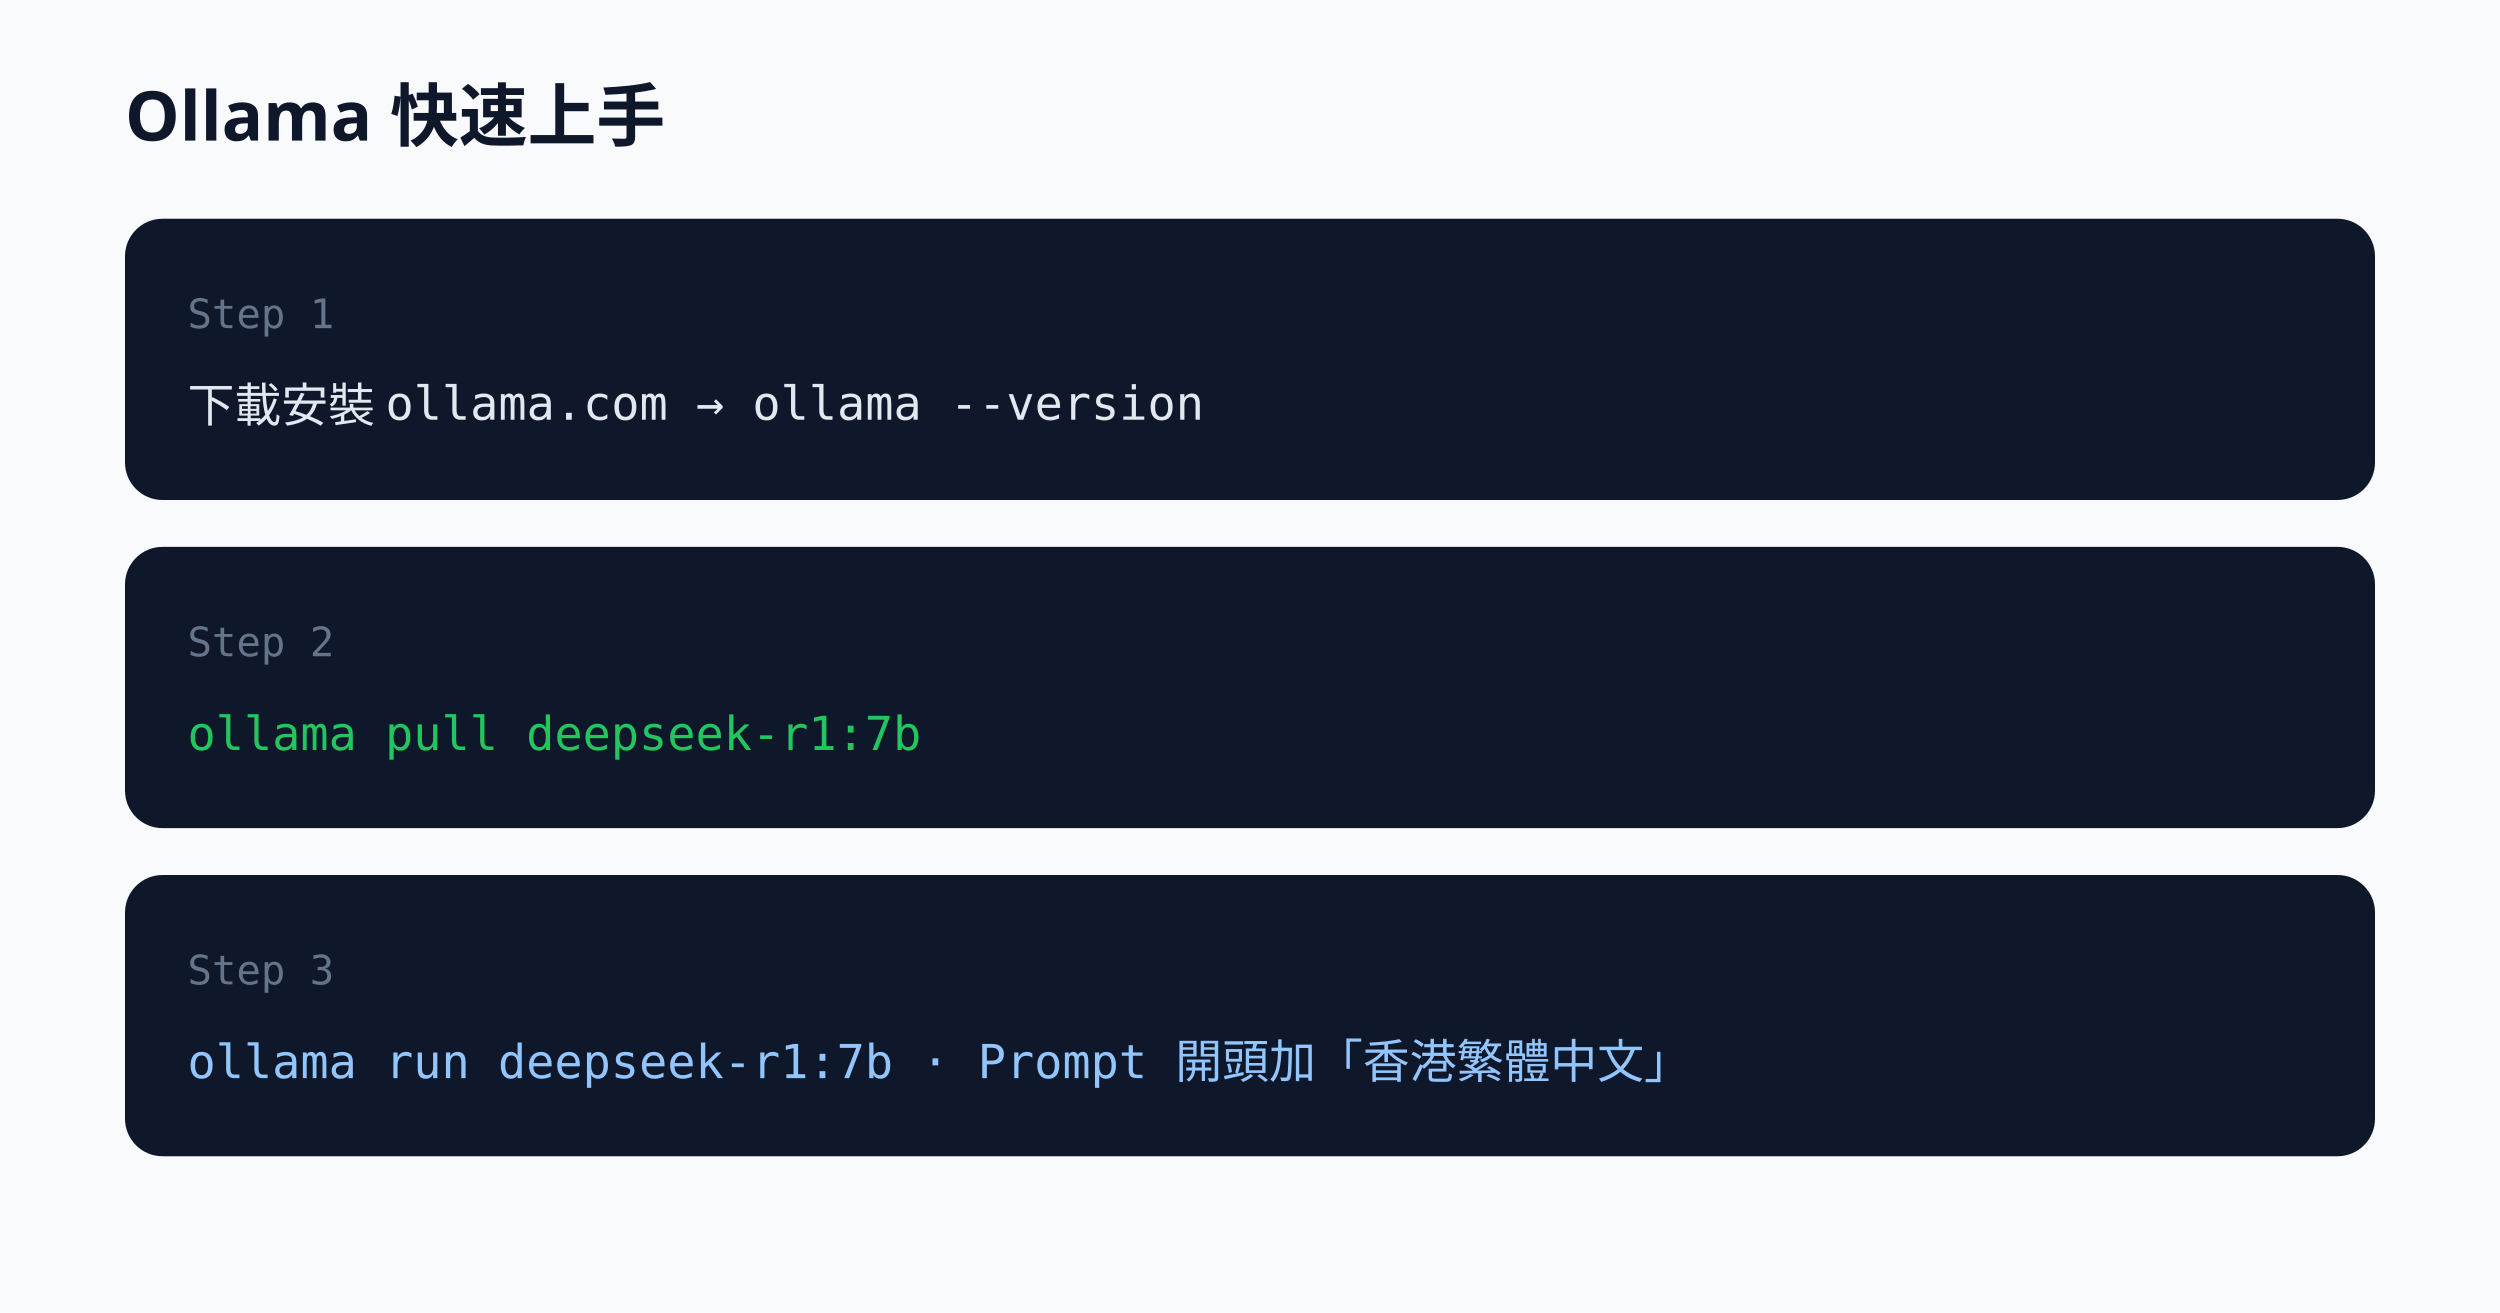
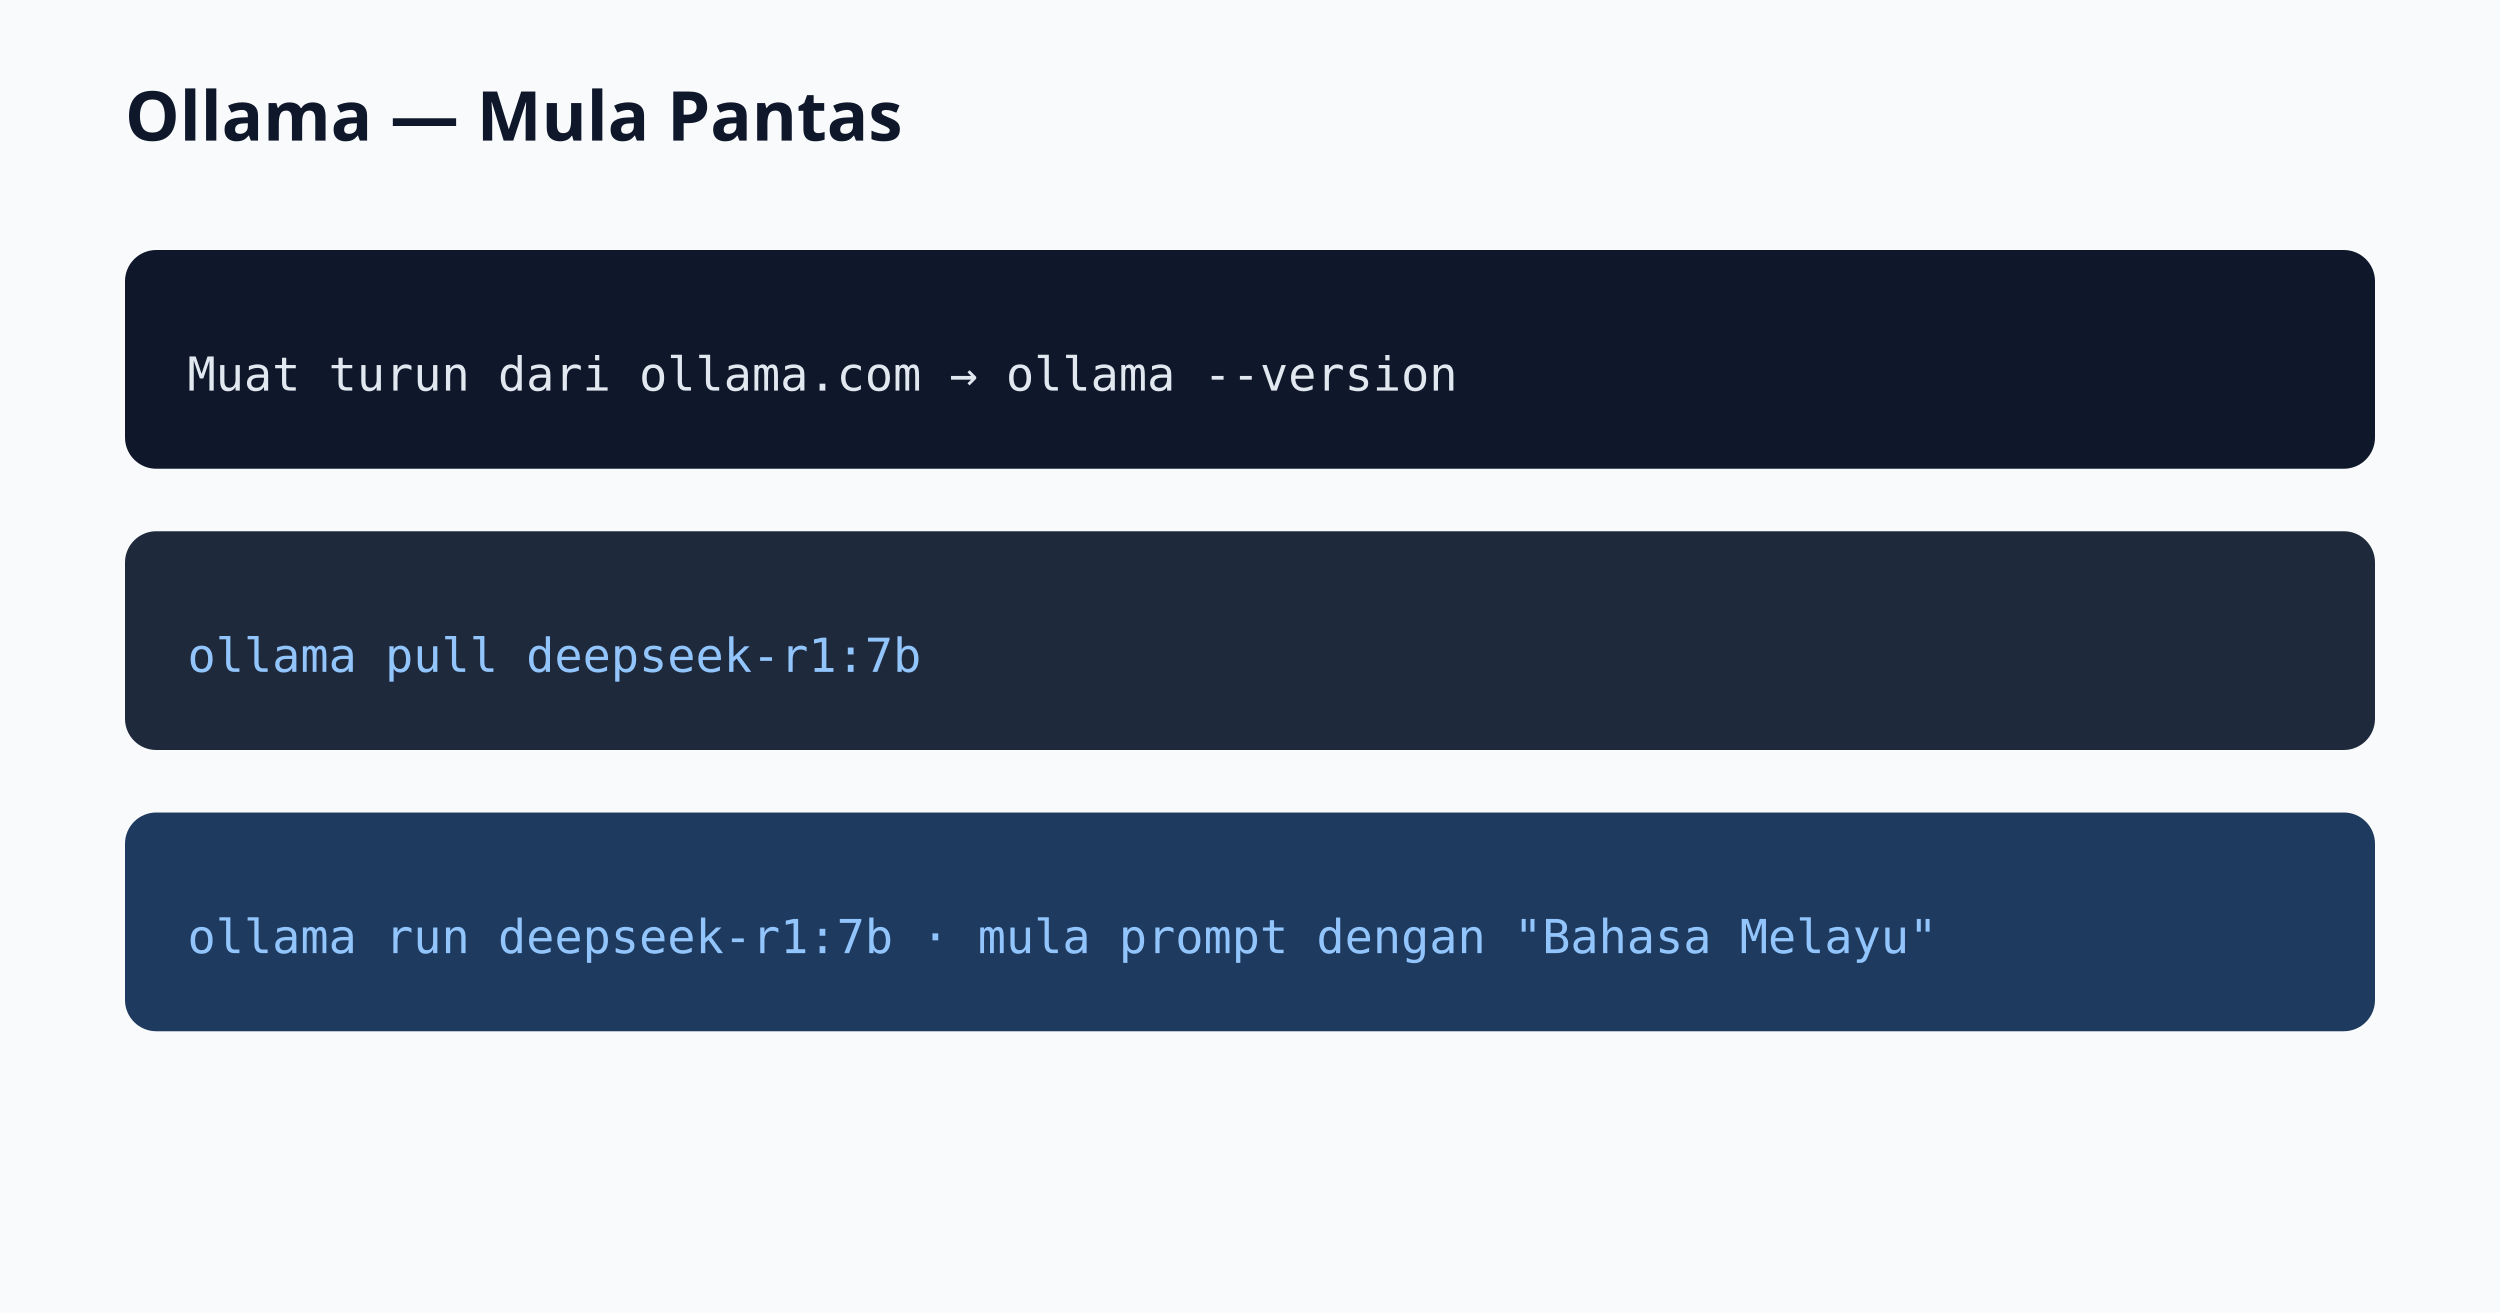
- <svg xmlns="http://www.w3.org/2000/svg" width="800" height="420" viewBox="0 0 800 420" role="img" aria-label="Ollama 安裝與拉取模型步驟">
+ <svg xmlns="http://www.w3.org/2000/svg" width="800" height="420" viewBox="0 0 800 420" role="img" aria-label="Langkah pasang Ollama dan tarik model">
  <rect width="800" height="420" fill="#f8fafc" />
-   <text x="40" y="45" fill="#0f172a" font-family="Segoe UI, sans-serif" font-size="22" font-weight="700">Ollama 快速上手</text>
-   <rect x="40" y="70" width="720" height="90" rx="12" fill="#0f172a" />
-   <text x="60" y="105" fill="#64748b" font-family="Consolas, monospace" font-size="13">Step 1</text>
-   <text x="60" y="135" fill="#e2e8f0" font-family="Consolas, monospace" font-size="15">下載安裝 ollama.com → ollama --version</text>
-   <rect x="40" y="175" width="720" height="90" rx="12" fill="#0f172a" />
-   <text x="60" y="210" fill="#64748b" font-family="Consolas, monospace" font-size="13">Step 2</text>
-   <text x="60" y="240" fill="#22c55e" font-family="Consolas, monospace" font-size="15">ollama pull deepseek-r1:7b</text>
-   <rect x="40" y="280" width="720" height="90" rx="12" fill="#0f172a" />
-   <text x="60" y="315" fill="#64748b" font-family="Consolas, monospace" font-size="13">Step 3</text>
-   <text x="60" y="345" fill="#93c5fd" font-family="Consolas, monospace" font-size="15">ollama run deepseek-r1:7b  ·  Prompt 開頭加「香港繁體中文」</text>
+   <text x="40" y="45" fill="#0f172a" font-family="Segoe UI, sans-serif" font-size="22" font-weight="700">Ollama — Mula Pantas</text>
+   <rect x="40" y="80" width="720" height="70" rx="10" fill="#0f172a" />
+   <text x="60" y="125" fill="#e2e8f0" font-family="Consolas, monospace" font-size="15">Muat turun dari ollama.com → ollama --version</text>
+   <rect x="40" y="170" width="720" height="70" rx="10" fill="#1e293b" />
+   <text x="60" y="215" fill="#93c5fd" font-family="Consolas, monospace" font-size="15">ollama pull deepseek-r1:7b</text>
+   <rect x="40" y="260" width="720" height="70" rx="10" fill="#1e3a5f" />
+   <text x="60" y="305" fill="#93c5fd" font-family="Consolas, monospace" font-size="15">ollama run deepseek-r1:7b · mula prompt dengan "Bahasa Melayu"</text>
</svg>
